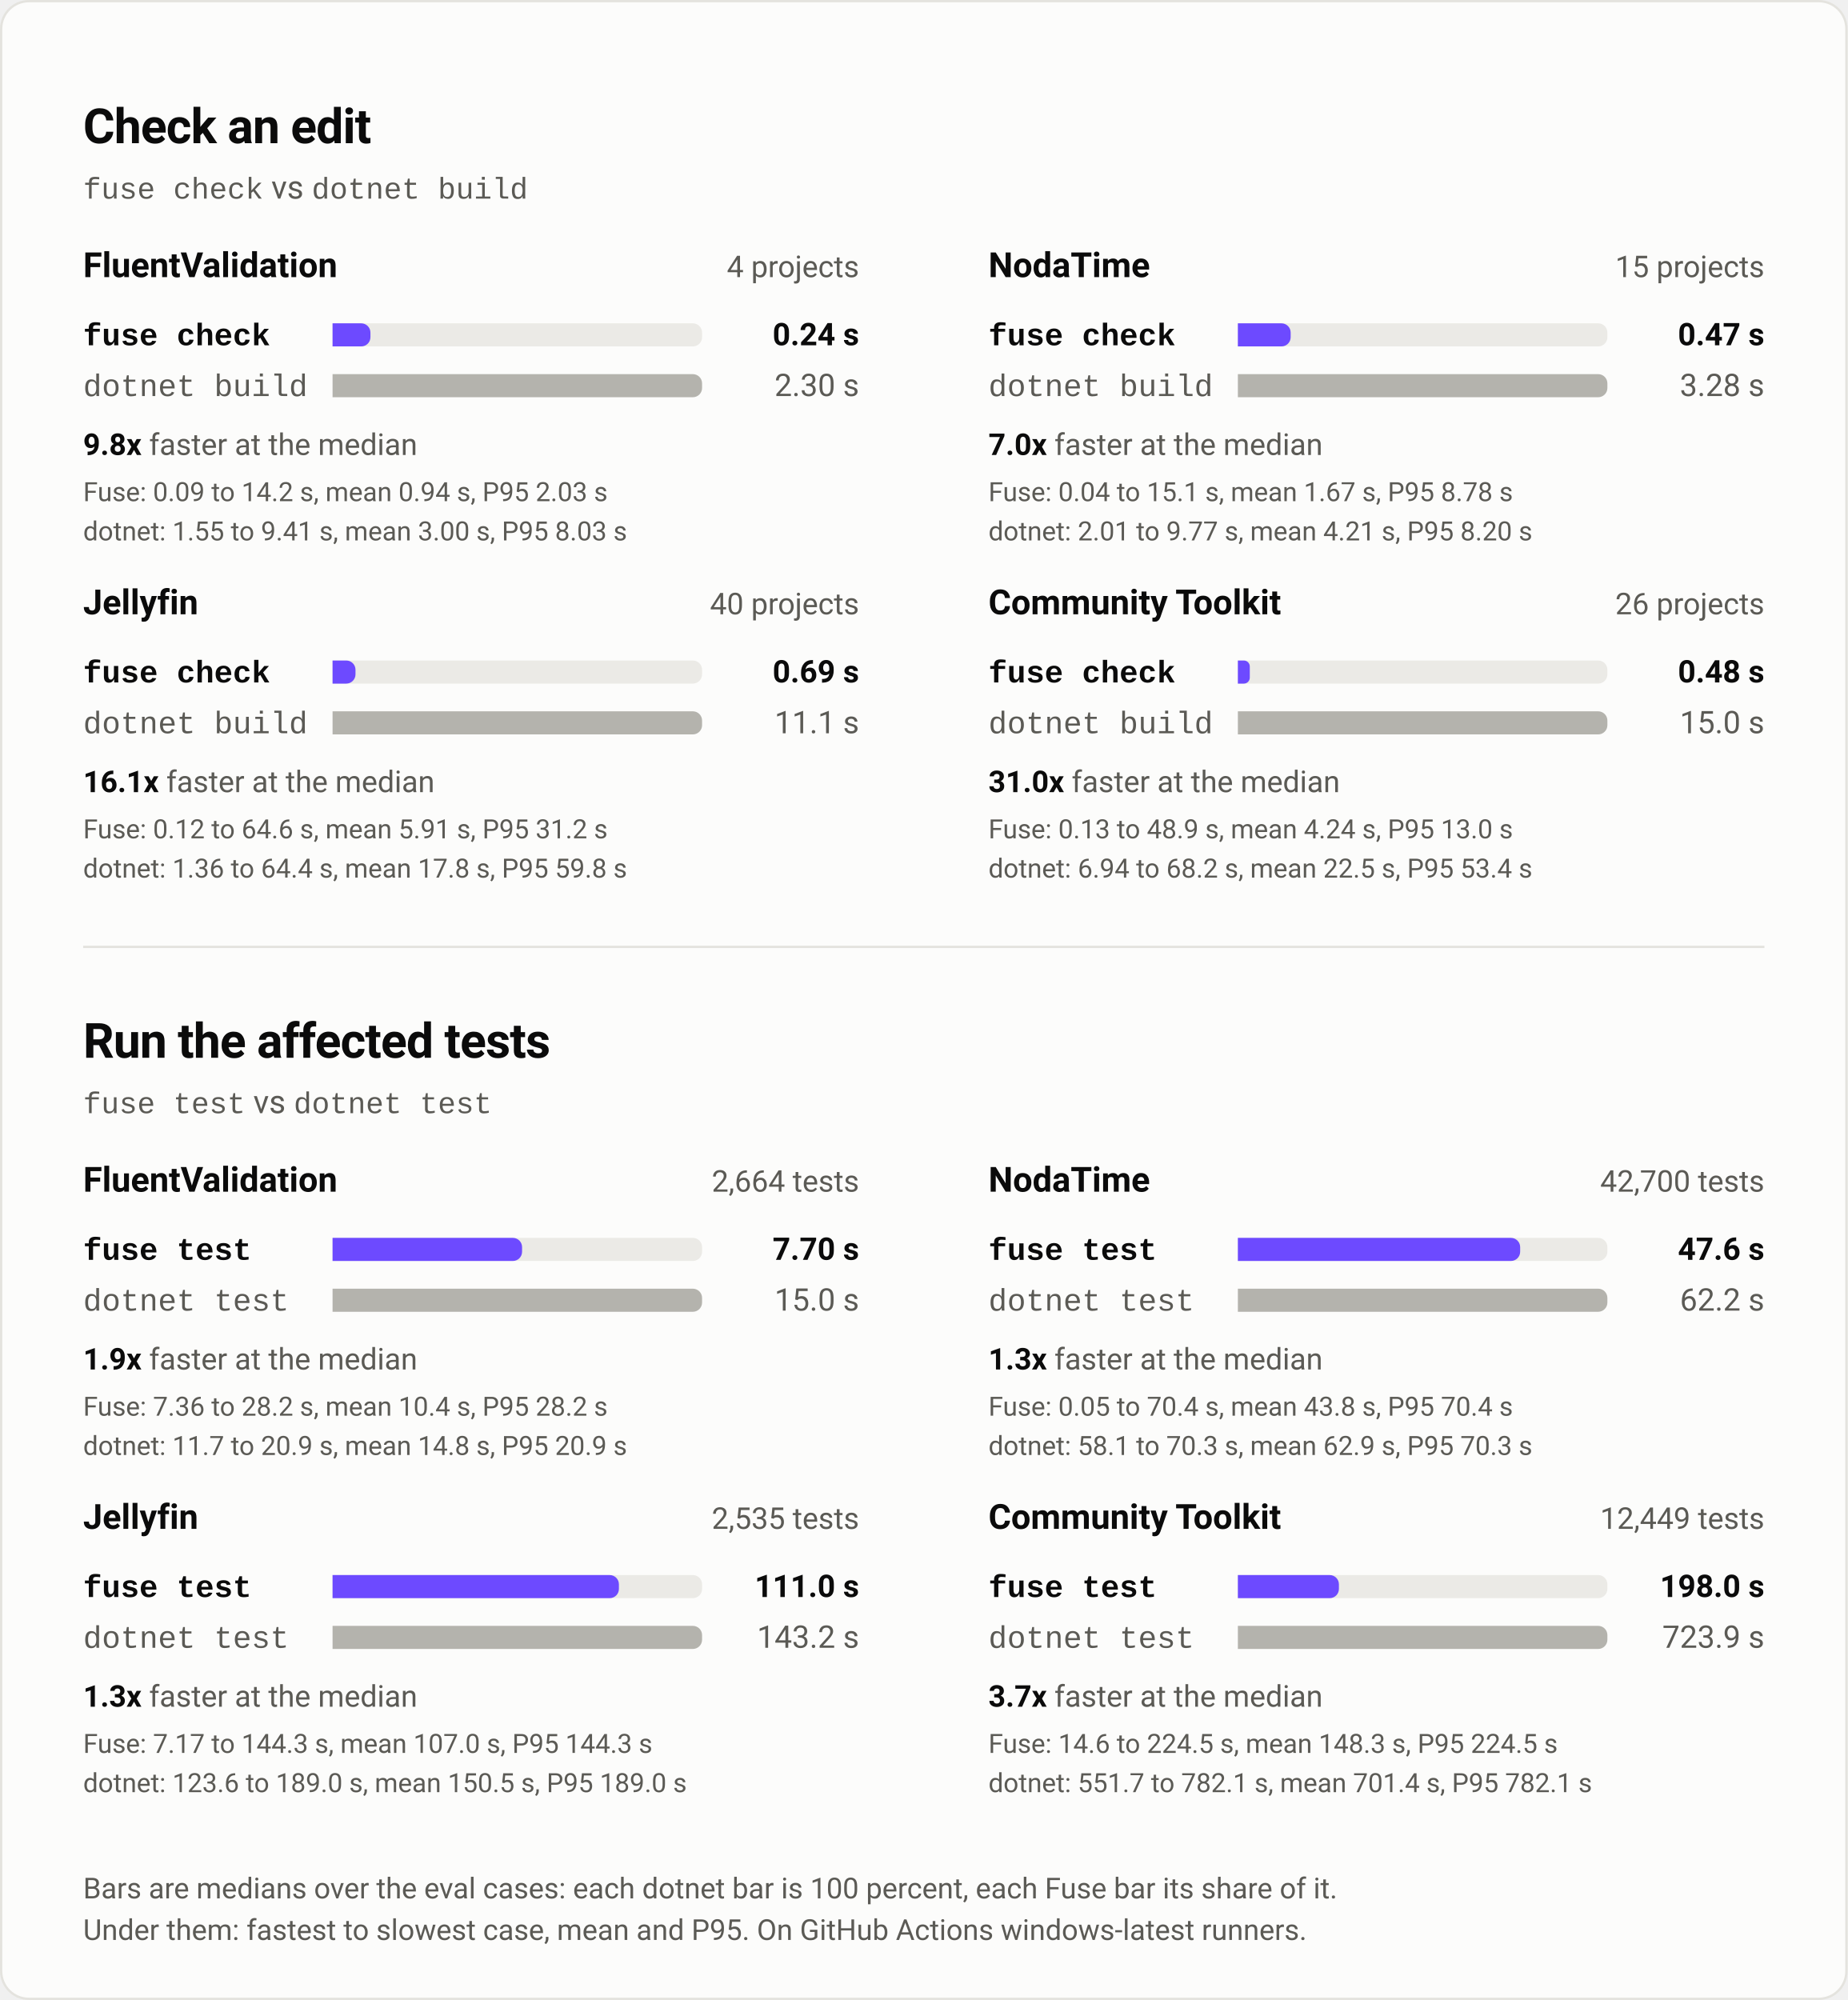
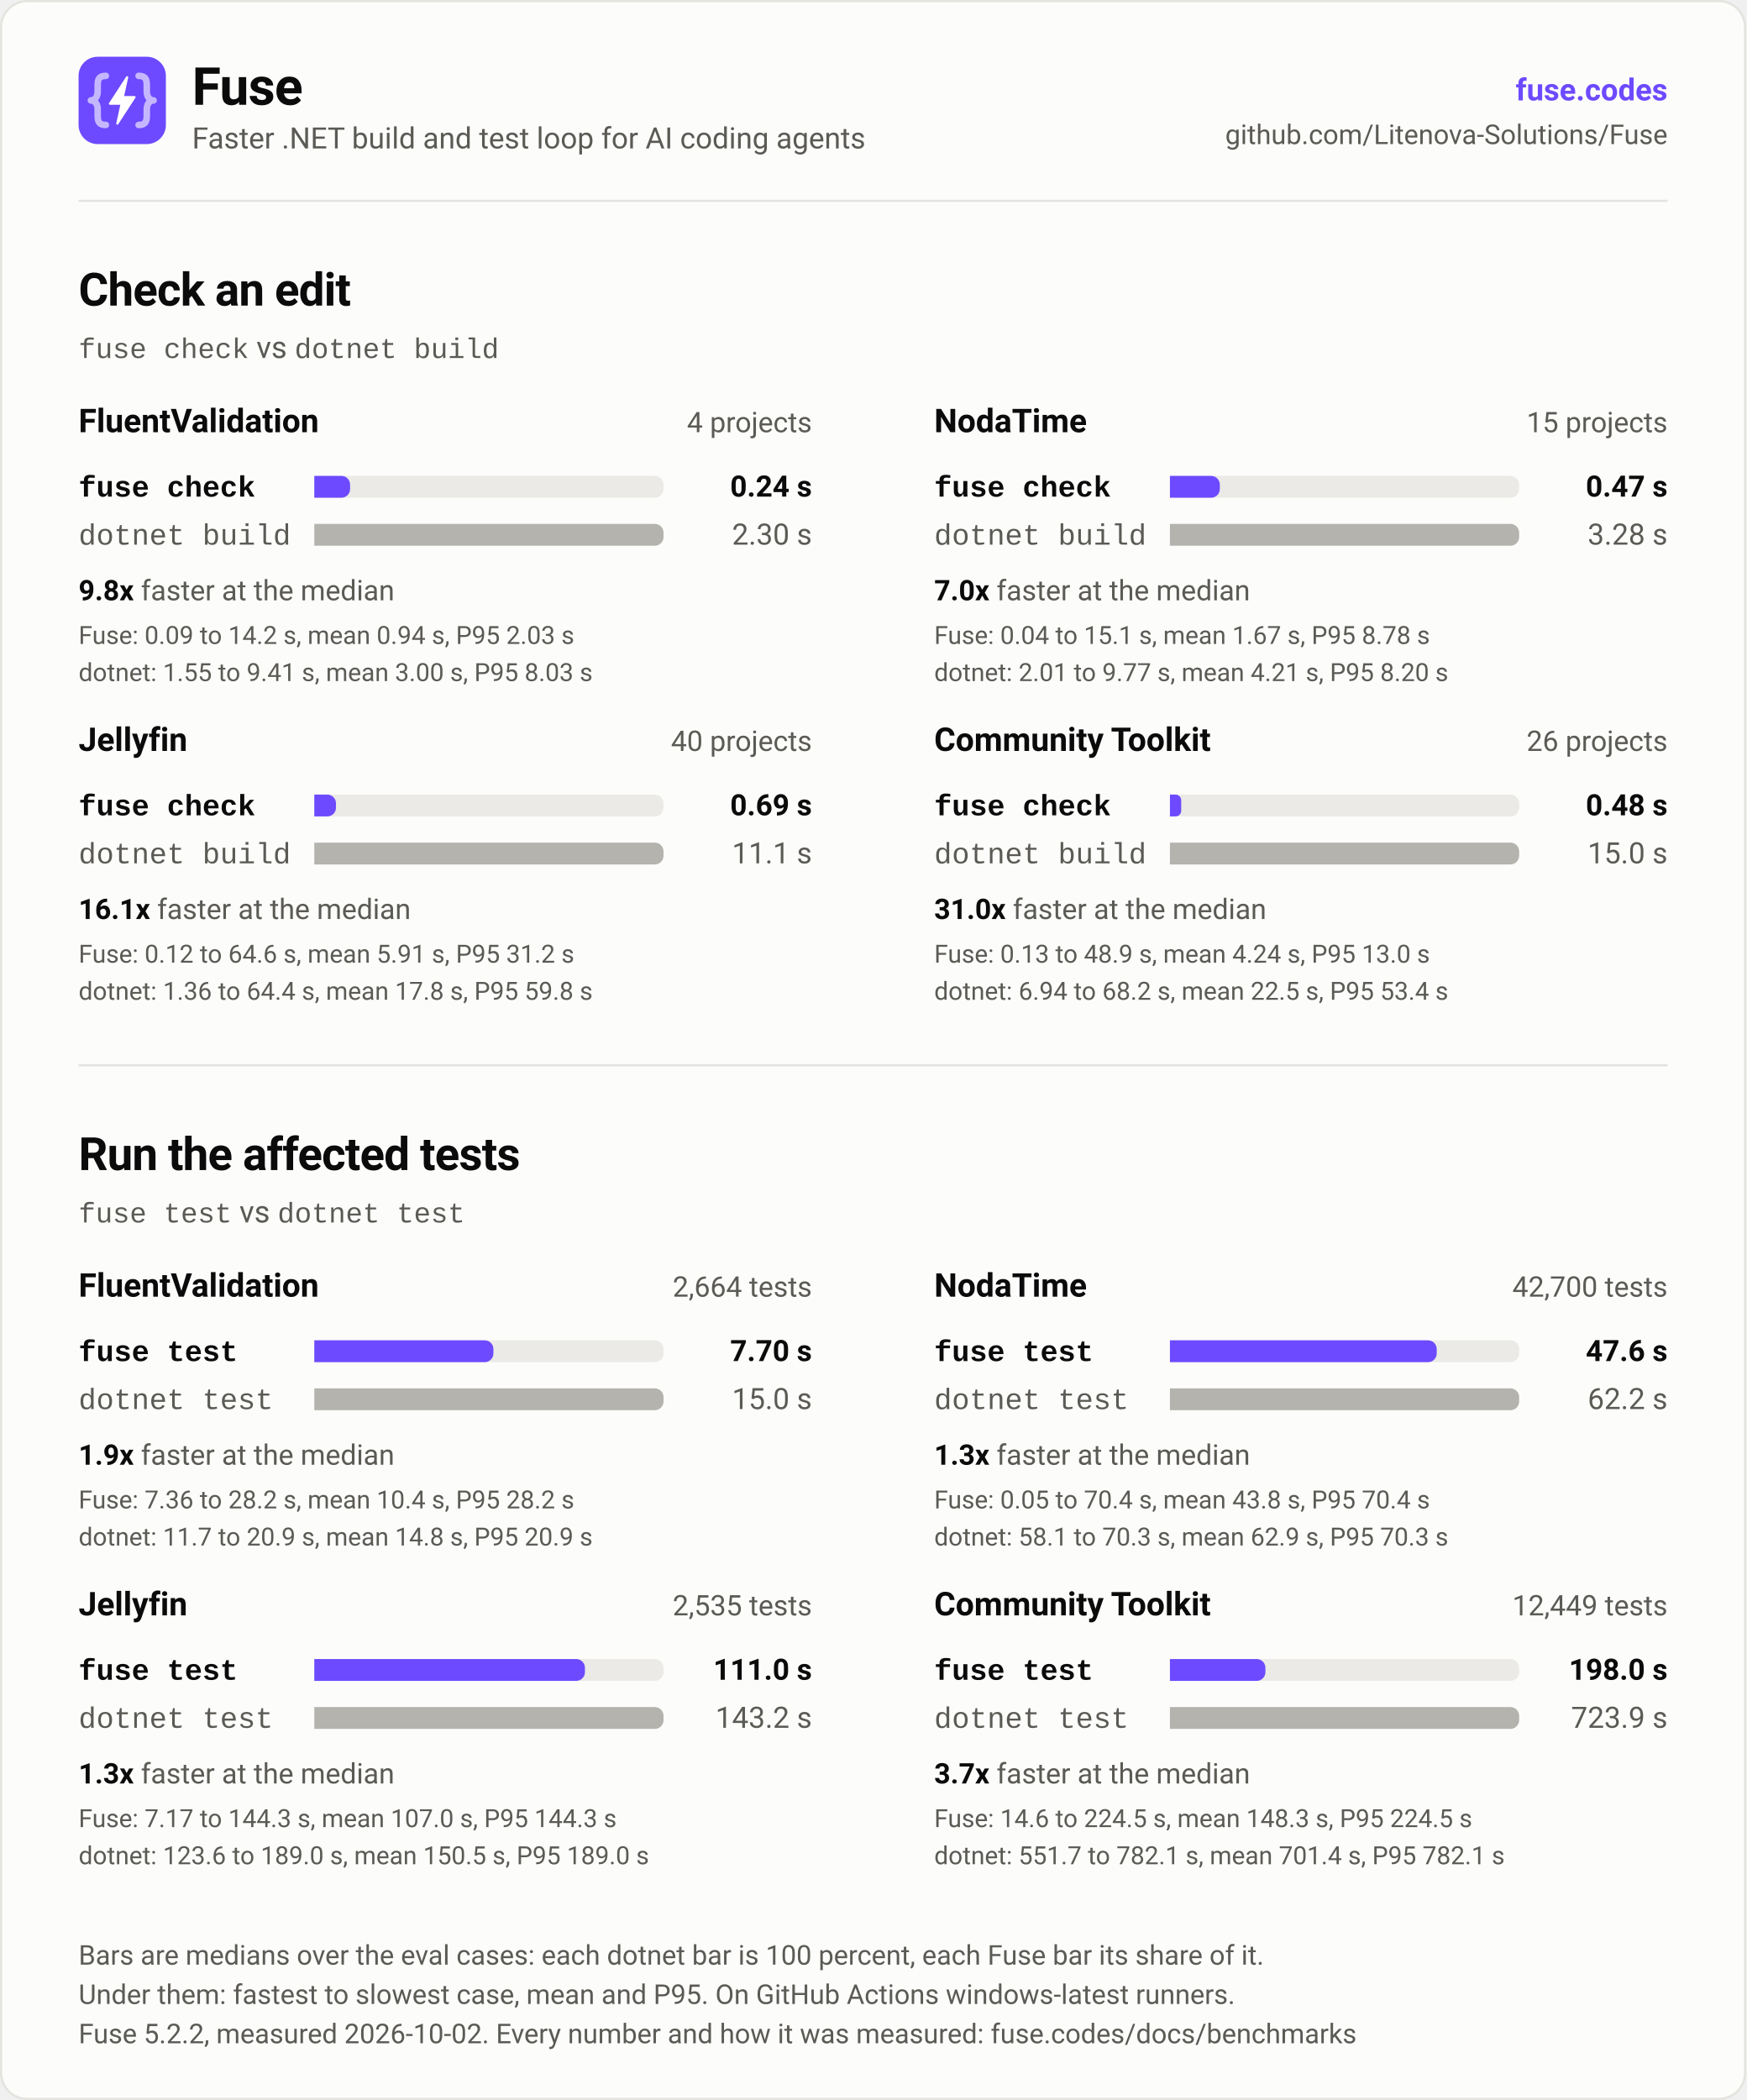
- <svg xmlns="http://www.w3.org/2000/svg" viewBox="0 0 800 866" width="800" height="866" role="img" aria-labelledby="t d">
+ <svg xmlns="http://www.w3.org/2000/svg" viewBox="0 0 800 962" width="800" height="962" role="img" aria-labelledby="t d">
  <style>
  .bg { fill: #fcfcfb; stroke: #e4e3de; }
+   .brand { font-size: 24px; font-weight: 700; letter-spacing: -0.3px; }
+   .tagline { font-size: 13.5px; fill: #5b5a55; }
+   .site { font-size: 14px; font-weight: 600; fill: #6d4aff; }
+   .repo-url { font-size: 12.5px; fill: #5b5a55; }
  .rule { stroke: #e4e3de; }
  text { font-family: ui-sans-serif, system-ui, -apple-system, "Segoe UI", Roboto, sans-serif; fill: #0b0b0b; }
  .mono { font-family: ui-monospace, SFMono-Regular, Consolas, "Liberation Mono", monospace; }
  .panel { font-size: 21px; font-weight: 700; letter-spacing: -0.3px; }
  .sub { font-size: 14px; fill: #5b5a55; }
  .sub .mono { font-size: 13px; }
  .repo { font-size: 15px; font-weight: 600; }
  .meta, .note { font-size: 13px; fill: #5b5a55; }
  .note { font-size: 12.5px; }
  .cmd, .t { font-size: 13.5px; fill: #5b5a55; }
  .t { font-variant-numeric: tabular-nums; }
  .fuse-text { fill: #0b0b0b; font-weight: 600; }
  .speed { font-size: 13px; fill: #5b5a55; }
  .speed tspan { fill: #0b0b0b; font-weight: 600; }
  .stats { font-size: 11.5px; fill: #5b5a55; font-variant-numeric: tabular-nums; }
  .track { fill: #ebeae6; }
  .fill-slow { fill: #b4b3ad; }
  .fill-fuse { fill: #6d4aff; }
  @media (prefers-color-scheme: dark) {
    .bg { fill: #1a1a19; stroke: #34332f; }
+     .tagline, .repo-url { fill: #b9b8af; }
+     .site { fill: #9b85ff; }
    .rule { stroke: #34332f; }
    text, .fuse-text, .speed tspan { fill: #f4f4f0; }
    .sub, .meta, .note, .cmd, .t, .speed, .stats { fill: #b9b8af; }
    .fuse-text { fill: #f4f4f0; }
    .track { fill: #2e2d2a; }
    .fill-slow { fill: #6f6e68; }
    .fill-fuse { fill: #9b85ff; }
  }
</style>
-   <rect class="bg" x="0.5" y="0.5" width="799" height="865" rx="12" />
-   <text class="panel" x="36" y="62">Check an edit</text>
-   <text class="sub" x="36" y="86">
+   <rect class="bg" x="0.5" y="0.5" width="799" height="961" rx="12" />
+   <g transform="translate(36,26) scale(1.25)">
+     <rect width="32" height="32" rx="7" fill="#6d4aff" />
+     <g fill="none" stroke="#ffffff" stroke-width="2.4" stroke-linecap="round" stroke-linejoin="round" opacity="0.6">
+       <path d="M10 7c-2.5 0-3 1.2-3 3.5v2.3c0 1.8-1 3.2-2.5 3.2 1.5 0 2.5 1.4 2.5 3.2v2.3C7 23.8 7.5 25 10 25" />
+       <path d="M22 7c2.5 0 3 1.2 3 3.5v2.3c0 1.8 1 3.2 2.5 3.2-1.5 0-2.5 1.4-2.5 3.2v2.3c0 2.3-.5 3.5-3 3.5" />
+     </g>
+     <path d="M17.8 7.5 11.5 17.2h4.3l-1.6 7.3 6.3-9.7h-4.3z" fill="#ffffff" stroke="#ffffff" stroke-width="0.8" stroke-linejoin="round" />
+   </g>
+   <text class="brand" x="88" y="48">Fuse</text>
+   <text class="tagline" x="88" y="68">Faster .NET build and test loop for AI coding agents</text>
+   <a href="https://fuse.codes">
+     <text class="site" x="764" y="46" text-anchor="end">fuse.codes</text>
+   </a>
+   <a href="https://github.com/Litenova-Solutions/Fuse">
+     <text class="repo-url" x="764" y="66" text-anchor="end">github.com/Litenova-Solutions/Fuse</text>
+   </a>
+   <line class="rule" x1="36" y1="92" x2="764" y2="92" />
+   <text class="panel" x="36" y="140">Check an edit</text>
+   <text class="sub" x="36" y="164">
    <tspan class="mono">fuse check</tspan> vs <tspan class="mono">dotnet build</tspan>
  </text>
-   <text class="repo" x="36" y="120">FluentValidation</text>
-   <text class="meta" x="372" y="120" text-anchor="end">4 projects</text>
-   <text class="cmd mono fuse-text" x="36" y="149.5">fuse check</text>
-   <path class="track" d="M144,140h156a4,4 0 0 1 4,4v2a4,4 0 0 1 -4,4h-156z" />
-   <path class="fill-fuse" d="M144,140h12.4a4,4 0 0 1 4,4v2a4,4 0 0 1 -4,4h-12.4z" />
-   <text class="t fuse-text" x="372" y="149.5" text-anchor="end">0.24 s</text>
-   <text class="cmd mono" x="36" y="171.5">dotnet build</text>
-   <path class="fill-slow" d="M144,162h156a4,4 0 0 1 4,4v2a4,4 0 0 1 -4,4h-156z" />
-   <text class="t" x="372" y="171.5" text-anchor="end">2.30 s</text>
-   <text class="speed" x="36" y="197">
+   <text class="repo" x="36" y="198">FluentValidation</text>
+   <text class="meta" x="372" y="198" text-anchor="end">4 projects</text>
+   <text class="cmd mono fuse-text" x="36" y="227.5">fuse check</text>
+   <path class="track" d="M144,218h156a4,4 0 0 1 4,4v2a4,4 0 0 1 -4,4h-156z" />
+   <path class="fill-fuse" d="M144,218h12.4a4,4 0 0 1 4,4v2a4,4 0 0 1 -4,4h-12.4z" />
+   <text class="t fuse-text" x="372" y="227.5" text-anchor="end">0.24 s</text>
+   <text class="cmd mono" x="36" y="249.5">dotnet build</text>
+   <path class="fill-slow" d="M144,240h156a4,4 0 0 1 4,4v2a4,4 0 0 1 -4,4h-156z" />
+   <text class="t" x="372" y="249.5" text-anchor="end">2.30 s</text>
+   <text class="speed" x="36" y="275">
    <tspan>9.8x</tspan> faster at the median</text>
-   <text class="stats" x="36" y="217">Fuse: 0.09 to 14.2 s, mean 0.94 s, P95 2.03 s</text>
-   <text class="stats" x="36" y="234">dotnet: 1.55 to 9.41 s, mean 3.00 s, P95 8.03 s</text>
-   <text class="repo" x="428" y="120">NodaTime</text>
-   <text class="meta" x="764" y="120" text-anchor="end">15 projects</text>
-   <text class="cmd mono fuse-text" x="428" y="149.5">fuse check</text>
-   <path class="track" d="M536,140h156a4,4 0 0 1 4,4v2a4,4 0 0 1 -4,4h-156z" />
-   <path class="fill-fuse" d="M536,140h18.86a4,4 0 0 1 4,4v2a4,4 0 0 1 -4,4h-18.86z" />
-   <text class="t fuse-text" x="764" y="149.5" text-anchor="end">0.47 s</text>
-   <text class="cmd mono" x="428" y="171.5">dotnet build</text>
-   <path class="fill-slow" d="M536,162h156a4,4 0 0 1 4,4v2a4,4 0 0 1 -4,4h-156z" />
-   <text class="t" x="764" y="171.5" text-anchor="end">3.28 s</text>
-   <text class="speed" x="428" y="197">
+   <text class="stats" x="36" y="295">Fuse: 0.09 to 14.2 s, mean 0.94 s, P95 2.03 s</text>
+   <text class="stats" x="36" y="312">dotnet: 1.55 to 9.41 s, mean 3.00 s, P95 8.03 s</text>
+   <text class="repo" x="428" y="198">NodaTime</text>
+   <text class="meta" x="764" y="198" text-anchor="end">15 projects</text>
+   <text class="cmd mono fuse-text" x="428" y="227.5">fuse check</text>
+   <path class="track" d="M536,218h156a4,4 0 0 1 4,4v2a4,4 0 0 1 -4,4h-156z" />
+   <path class="fill-fuse" d="M536,218h18.86a4,4 0 0 1 4,4v2a4,4 0 0 1 -4,4h-18.86z" />
+   <text class="t fuse-text" x="764" y="227.5" text-anchor="end">0.47 s</text>
+   <text class="cmd mono" x="428" y="249.5">dotnet build</text>
+   <path class="fill-slow" d="M536,240h156a4,4 0 0 1 4,4v2a4,4 0 0 1 -4,4h-156z" />
+   <text class="t" x="764" y="249.5" text-anchor="end">3.28 s</text>
+   <text class="speed" x="428" y="275">
    <tspan>7.0x</tspan> faster at the median</text>
-   <text class="stats" x="428" y="217">Fuse: 0.04 to 15.1 s, mean 1.67 s, P95 8.78 s</text>
-   <text class="stats" x="428" y="234">dotnet: 2.01 to 9.77 s, mean 4.21 s, P95 8.20 s</text>
-   <text class="repo" x="36" y="266">Jellyfin</text>
-   <text class="meta" x="372" y="266" text-anchor="end">40 projects</text>
-   <text class="cmd mono fuse-text" x="36" y="295.5">fuse check</text>
-   <path class="track" d="M144,286h156a4,4 0 0 1 4,4v2a4,4 0 0 1 -4,4h-156z" />
-   <path class="fill-fuse" d="M144,286h5.93a4,4 0 0 1 4,4v2a4,4 0 0 1 -4,4h-5.93z" />
-   <text class="t fuse-text" x="372" y="295.5" text-anchor="end">0.69 s</text>
-   <text class="cmd mono" x="36" y="317.5">dotnet build</text>
-   <path class="fill-slow" d="M144,308h156a4,4 0 0 1 4,4v2a4,4 0 0 1 -4,4h-156z" />
-   <text class="t" x="372" y="317.5" text-anchor="end">11.1 s</text>
-   <text class="speed" x="36" y="343">
+   <text class="stats" x="428" y="295">Fuse: 0.04 to 15.1 s, mean 1.67 s, P95 8.78 s</text>
+   <text class="stats" x="428" y="312">dotnet: 2.01 to 9.77 s, mean 4.21 s, P95 8.20 s</text>
+   <text class="repo" x="36" y="344">Jellyfin</text>
+   <text class="meta" x="372" y="344" text-anchor="end">40 projects</text>
+   <text class="cmd mono fuse-text" x="36" y="373.5">fuse check</text>
+   <path class="track" d="M144,364h156a4,4 0 0 1 4,4v2a4,4 0 0 1 -4,4h-156z" />
+   <path class="fill-fuse" d="M144,364h5.93a4,4 0 0 1 4,4v2a4,4 0 0 1 -4,4h-5.93z" />
+   <text class="t fuse-text" x="372" y="373.5" text-anchor="end">0.69 s</text>
+   <text class="cmd mono" x="36" y="395.5">dotnet build</text>
+   <path class="fill-slow" d="M144,386h156a4,4 0 0 1 4,4v2a4,4 0 0 1 -4,4h-156z" />
+   <text class="t" x="372" y="395.5" text-anchor="end">11.1 s</text>
+   <text class="speed" x="36" y="421">
    <tspan>16.1x</tspan> faster at the median</text>
-   <text class="stats" x="36" y="363">Fuse: 0.12 to 64.6 s, mean 5.91 s, P95 31.2 s</text>
-   <text class="stats" x="36" y="380">dotnet: 1.36 to 64.4 s, mean 17.8 s, P95 59.8 s</text>
-   <text class="repo" x="428" y="266">Community Toolkit</text>
-   <text class="meta" x="764" y="266" text-anchor="end">26 projects</text>
-   <text class="cmd mono fuse-text" x="428" y="295.5">fuse check</text>
-   <path class="track" d="M536,286h156a4,4 0 0 1 4,4v2a4,4 0 0 1 -4,4h-156z" />
-   <path class="fill-fuse" d="M536,286h2.58a2.58,2.58 0 0 1 2.58,2.58v4.84a2.58,2.58 0 0 1 -2.58,2.58h-2.58z" />
-   <text class="t fuse-text" x="764" y="295.5" text-anchor="end">0.48 s</text>
-   <text class="cmd mono" x="428" y="317.5">dotnet build</text>
-   <path class="fill-slow" d="M536,308h156a4,4 0 0 1 4,4v2a4,4 0 0 1 -4,4h-156z" />
-   <text class="t" x="764" y="317.5" text-anchor="end">15.0 s</text>
-   <text class="speed" x="428" y="343">
+   <text class="stats" x="36" y="441">Fuse: 0.12 to 64.6 s, mean 5.91 s, P95 31.2 s</text>
+   <text class="stats" x="36" y="458">dotnet: 1.36 to 64.4 s, mean 17.8 s, P95 59.8 s</text>
+   <text class="repo" x="428" y="344">Community Toolkit</text>
+   <text class="meta" x="764" y="344" text-anchor="end">26 projects</text>
+   <text class="cmd mono fuse-text" x="428" y="373.5">fuse check</text>
+   <path class="track" d="M536,364h156a4,4 0 0 1 4,4v2a4,4 0 0 1 -4,4h-156z" />
+   <path class="fill-fuse" d="M536,364h2.58a2.58,2.58 0 0 1 2.58,2.58v4.84a2.58,2.58 0 0 1 -2.58,2.58h-2.58z" />
+   <text class="t fuse-text" x="764" y="373.5" text-anchor="end">0.48 s</text>
+   <text class="cmd mono" x="428" y="395.5">dotnet build</text>
+   <path class="fill-slow" d="M536,386h156a4,4 0 0 1 4,4v2a4,4 0 0 1 -4,4h-156z" />
+   <text class="t" x="764" y="395.5" text-anchor="end">15.0 s</text>
+   <text class="speed" x="428" y="421">
    <tspan>31.0x</tspan> faster at the median</text>
-   <text class="stats" x="428" y="363">Fuse: 0.13 to 48.9 s, mean 4.24 s, P95 13.0 s</text>
-   <text class="stats" x="428" y="380">dotnet: 6.94 to 68.2 s, mean 22.5 s, P95 53.4 s</text>
-   <line class="rule" x1="36" y1="410" x2="764" y2="410" />
-   <text class="panel" x="36" y="458">Run the affected tests</text>
-   <text class="sub" x="36" y="482">
+   <text class="stats" x="428" y="441">Fuse: 0.13 to 48.9 s, mean 4.24 s, P95 13.0 s</text>
+   <text class="stats" x="428" y="458">dotnet: 6.94 to 68.2 s, mean 22.5 s, P95 53.4 s</text>
+   <line class="rule" x1="36" y1="488" x2="764" y2="488" />
+   <text class="panel" x="36" y="536">Run the affected tests</text>
+   <text class="sub" x="36" y="560">
    <tspan class="mono">fuse test</tspan> vs <tspan class="mono">dotnet test</tspan>
  </text>
-   <text class="repo" x="36" y="516">FluentValidation</text>
-   <text class="meta" x="372" y="516" text-anchor="end">2,664 tests</text>
-   <text class="cmd mono fuse-text" x="36" y="545.5">fuse test</text>
-   <path class="track" d="M144,536h156a4,4 0 0 1 4,4v2a4,4 0 0 1 -4,4h-156z" />
-   <path class="fill-fuse" d="M144,536h78.06a4,4 0 0 1 4,4v2a4,4 0 0 1 -4,4h-78.06z" />
-   <text class="t fuse-text" x="372" y="545.5" text-anchor="end">7.70 s</text>
-   <text class="cmd mono" x="36" y="567.5">dotnet test</text>
-   <path class="fill-slow" d="M144,558h156a4,4 0 0 1 4,4v2a4,4 0 0 1 -4,4h-156z" />
-   <text class="t" x="372" y="567.5" text-anchor="end">15.0 s</text>
-   <text class="speed" x="36" y="593">
+   <text class="repo" x="36" y="594">FluentValidation</text>
+   <text class="meta" x="372" y="594" text-anchor="end">2,664 tests</text>
+   <text class="cmd mono fuse-text" x="36" y="623.5">fuse test</text>
+   <path class="track" d="M144,614h156a4,4 0 0 1 4,4v2a4,4 0 0 1 -4,4h-156z" />
+   <path class="fill-fuse" d="M144,614h78.06a4,4 0 0 1 4,4v2a4,4 0 0 1 -4,4h-78.06z" />
+   <text class="t fuse-text" x="372" y="623.5" text-anchor="end">7.70 s</text>
+   <text class="cmd mono" x="36" y="645.5">dotnet test</text>
+   <path class="fill-slow" d="M144,636h156a4,4 0 0 1 4,4v2a4,4 0 0 1 -4,4h-156z" />
+   <text class="t" x="372" y="645.5" text-anchor="end">15.0 s</text>
+   <text class="speed" x="36" y="671">
    <tspan>1.9x</tspan> faster at the median</text>
-   <text class="stats" x="36" y="613">Fuse: 7.36 to 28.2 s, mean 10.4 s, P95 28.2 s</text>
-   <text class="stats" x="36" y="630">dotnet: 11.7 to 20.9 s, mean 14.8 s, P95 20.9 s</text>
-   <text class="repo" x="428" y="516">NodaTime</text>
-   <text class="meta" x="764" y="516" text-anchor="end">42,700 tests</text>
-   <text class="cmd mono fuse-text" x="428" y="545.5">fuse test</text>
-   <path class="track" d="M536,536h156a4,4 0 0 1 4,4v2a4,4 0 0 1 -4,4h-156z" />
-   <path class="fill-fuse" d="M536,536h118.23a4,4 0 0 1 4,4v2a4,4 0 0 1 -4,4h-118.23z" />
-   <text class="t fuse-text" x="764" y="545.5" text-anchor="end">47.6 s</text>
-   <text class="cmd mono" x="428" y="567.5">dotnet test</text>
-   <path class="fill-slow" d="M536,558h156a4,4 0 0 1 4,4v2a4,4 0 0 1 -4,4h-156z" />
-   <text class="t" x="764" y="567.5" text-anchor="end">62.2 s</text>
-   <text class="speed" x="428" y="593">
+   <text class="stats" x="36" y="691">Fuse: 7.36 to 28.2 s, mean 10.4 s, P95 28.2 s</text>
+   <text class="stats" x="36" y="708">dotnet: 11.7 to 20.9 s, mean 14.8 s, P95 20.9 s</text>
+   <text class="repo" x="428" y="594">NodaTime</text>
+   <text class="meta" x="764" y="594" text-anchor="end">42,700 tests</text>
+   <text class="cmd mono fuse-text" x="428" y="623.5">fuse test</text>
+   <path class="track" d="M536,614h156a4,4 0 0 1 4,4v2a4,4 0 0 1 -4,4h-156z" />
+   <path class="fill-fuse" d="M536,614h118.23a4,4 0 0 1 4,4v2a4,4 0 0 1 -4,4h-118.23z" />
+   <text class="t fuse-text" x="764" y="623.5" text-anchor="end">47.6 s</text>
+   <text class="cmd mono" x="428" y="645.5">dotnet test</text>
+   <path class="fill-slow" d="M536,636h156a4,4 0 0 1 4,4v2a4,4 0 0 1 -4,4h-156z" />
+   <text class="t" x="764" y="645.5" text-anchor="end">62.2 s</text>
+   <text class="speed" x="428" y="671">
    <tspan>1.3x</tspan> faster at the median</text>
-   <text class="stats" x="428" y="613">Fuse: 0.05 to 70.4 s, mean 43.8 s, P95 70.4 s</text>
-   <text class="stats" x="428" y="630">dotnet: 58.1 to 70.3 s, mean 62.9 s, P95 70.3 s</text>
-   <text class="repo" x="36" y="662">Jellyfin</text>
-   <text class="meta" x="372" y="662" text-anchor="end">2,535 tests</text>
-   <text class="cmd mono fuse-text" x="36" y="691.5">fuse test</text>
-   <path class="track" d="M144,682h156a4,4 0 0 1 4,4v2a4,4 0 0 1 -4,4h-156z" />
-   <path class="fill-fuse" d="M144,682h119.99a4,4 0 0 1 4,4v2a4,4 0 0 1 -4,4h-119.99z" />
-   <text class="t fuse-text" x="372" y="691.5" text-anchor="end">111.0 s</text>
-   <text class="cmd mono" x="36" y="713.5">dotnet test</text>
-   <path class="fill-slow" d="M144,704h156a4,4 0 0 1 4,4v2a4,4 0 0 1 -4,4h-156z" />
-   <text class="t" x="372" y="713.5" text-anchor="end">143.2 s</text>
-   <text class="speed" x="36" y="739">
+   <text class="stats" x="428" y="691">Fuse: 0.05 to 70.4 s, mean 43.8 s, P95 70.4 s</text>
+   <text class="stats" x="428" y="708">dotnet: 58.1 to 70.3 s, mean 62.9 s, P95 70.3 s</text>
+   <text class="repo" x="36" y="740">Jellyfin</text>
+   <text class="meta" x="372" y="740" text-anchor="end">2,535 tests</text>
+   <text class="cmd mono fuse-text" x="36" y="769.5">fuse test</text>
+   <path class="track" d="M144,760h156a4,4 0 0 1 4,4v2a4,4 0 0 1 -4,4h-156z" />
+   <path class="fill-fuse" d="M144,760h119.99a4,4 0 0 1 4,4v2a4,4 0 0 1 -4,4h-119.99z" />
+   <text class="t fuse-text" x="372" y="769.5" text-anchor="end">111.0 s</text>
+   <text class="cmd mono" x="36" y="791.5">dotnet test</text>
+   <path class="fill-slow" d="M144,782h156a4,4 0 0 1 4,4v2a4,4 0 0 1 -4,4h-156z" />
+   <text class="t" x="372" y="791.5" text-anchor="end">143.2 s</text>
+   <text class="speed" x="36" y="817">
    <tspan>1.3x</tspan> faster at the median</text>
-   <text class="stats" x="36" y="759">Fuse: 7.17 to 144.3 s, mean 107.0 s, P95 144.3 s</text>
-   <text class="stats" x="36" y="776">dotnet: 123.6 to 189.0 s, mean 150.5 s, P95 189.0 s</text>
-   <text class="repo" x="428" y="662">Community Toolkit</text>
-   <text class="meta" x="764" y="662" text-anchor="end">12,449 tests</text>
-   <text class="cmd mono fuse-text" x="428" y="691.5">fuse test</text>
-   <path class="track" d="M536,682h156a4,4 0 0 1 4,4v2a4,4 0 0 1 -4,4h-156z" />
-   <path class="fill-fuse" d="M536,682h39.75a4,4 0 0 1 4,4v2a4,4 0 0 1 -4,4h-39.75z" />
-   <text class="t fuse-text" x="764" y="691.5" text-anchor="end">198.0 s</text>
-   <text class="cmd mono" x="428" y="713.5">dotnet test</text>
-   <path class="fill-slow" d="M536,704h156a4,4 0 0 1 4,4v2a4,4 0 0 1 -4,4h-156z" />
-   <text class="t" x="764" y="713.5" text-anchor="end">723.9 s</text>
-   <text class="speed" x="428" y="739">
+   <text class="stats" x="36" y="837">Fuse: 7.17 to 144.3 s, mean 107.0 s, P95 144.3 s</text>
+   <text class="stats" x="36" y="854">dotnet: 123.6 to 189.0 s, mean 150.5 s, P95 189.0 s</text>
+   <text class="repo" x="428" y="740">Community Toolkit</text>
+   <text class="meta" x="764" y="740" text-anchor="end">12,449 tests</text>
+   <text class="cmd mono fuse-text" x="428" y="769.5">fuse test</text>
+   <path class="track" d="M536,760h156a4,4 0 0 1 4,4v2a4,4 0 0 1 -4,4h-156z" />
+   <path class="fill-fuse" d="M536,760h39.75a4,4 0 0 1 4,4v2a4,4 0 0 1 -4,4h-39.75z" />
+   <text class="t fuse-text" x="764" y="769.5" text-anchor="end">198.0 s</text>
+   <text class="cmd mono" x="428" y="791.5">dotnet test</text>
+   <path class="fill-slow" d="M536,782h156a4,4 0 0 1 4,4v2a4,4 0 0 1 -4,4h-156z" />
+   <text class="t" x="764" y="791.5" text-anchor="end">723.9 s</text>
+   <text class="speed" x="428" y="817">
    <tspan>3.7x</tspan> faster at the median</text>
-   <text class="stats" x="428" y="759">Fuse: 14.6 to 224.5 s, mean 148.3 s, P95 224.5 s</text>
-   <text class="stats" x="428" y="776">dotnet: 551.7 to 782.1 s, mean 701.4 s, P95 782.1 s</text>
-   <text class="note" x="36" y="822">Bars are medians over the eval cases: each dotnet bar is 100 percent, each Fuse bar its share of it.</text>
-   <text class="note" x="36" y="840">Under them: fastest to slowest case, mean and P95. On GitHub Actions windows-latest runners.</text>
+   <text class="stats" x="428" y="837">Fuse: 14.6 to 224.5 s, mean 148.3 s, P95 224.5 s</text>
+   <text class="stats" x="428" y="854">dotnet: 551.7 to 782.1 s, mean 701.4 s, P95 782.1 s</text>
+   <text class="note" x="36" y="900">Bars are medians over the eval cases: each dotnet bar is 100 percent, each Fuse bar its share of it.</text>
+   <text class="note" x="36" y="918">Under them: fastest to slowest case, mean and P95. On GitHub Actions windows-latest runners.</text>
+   <text class="note" x="36" y="936">Fuse 5.2.2, measured 2026-10-02. Every number and how it was measured: fuse.codes/docs/benchmarks</text>
</svg>
